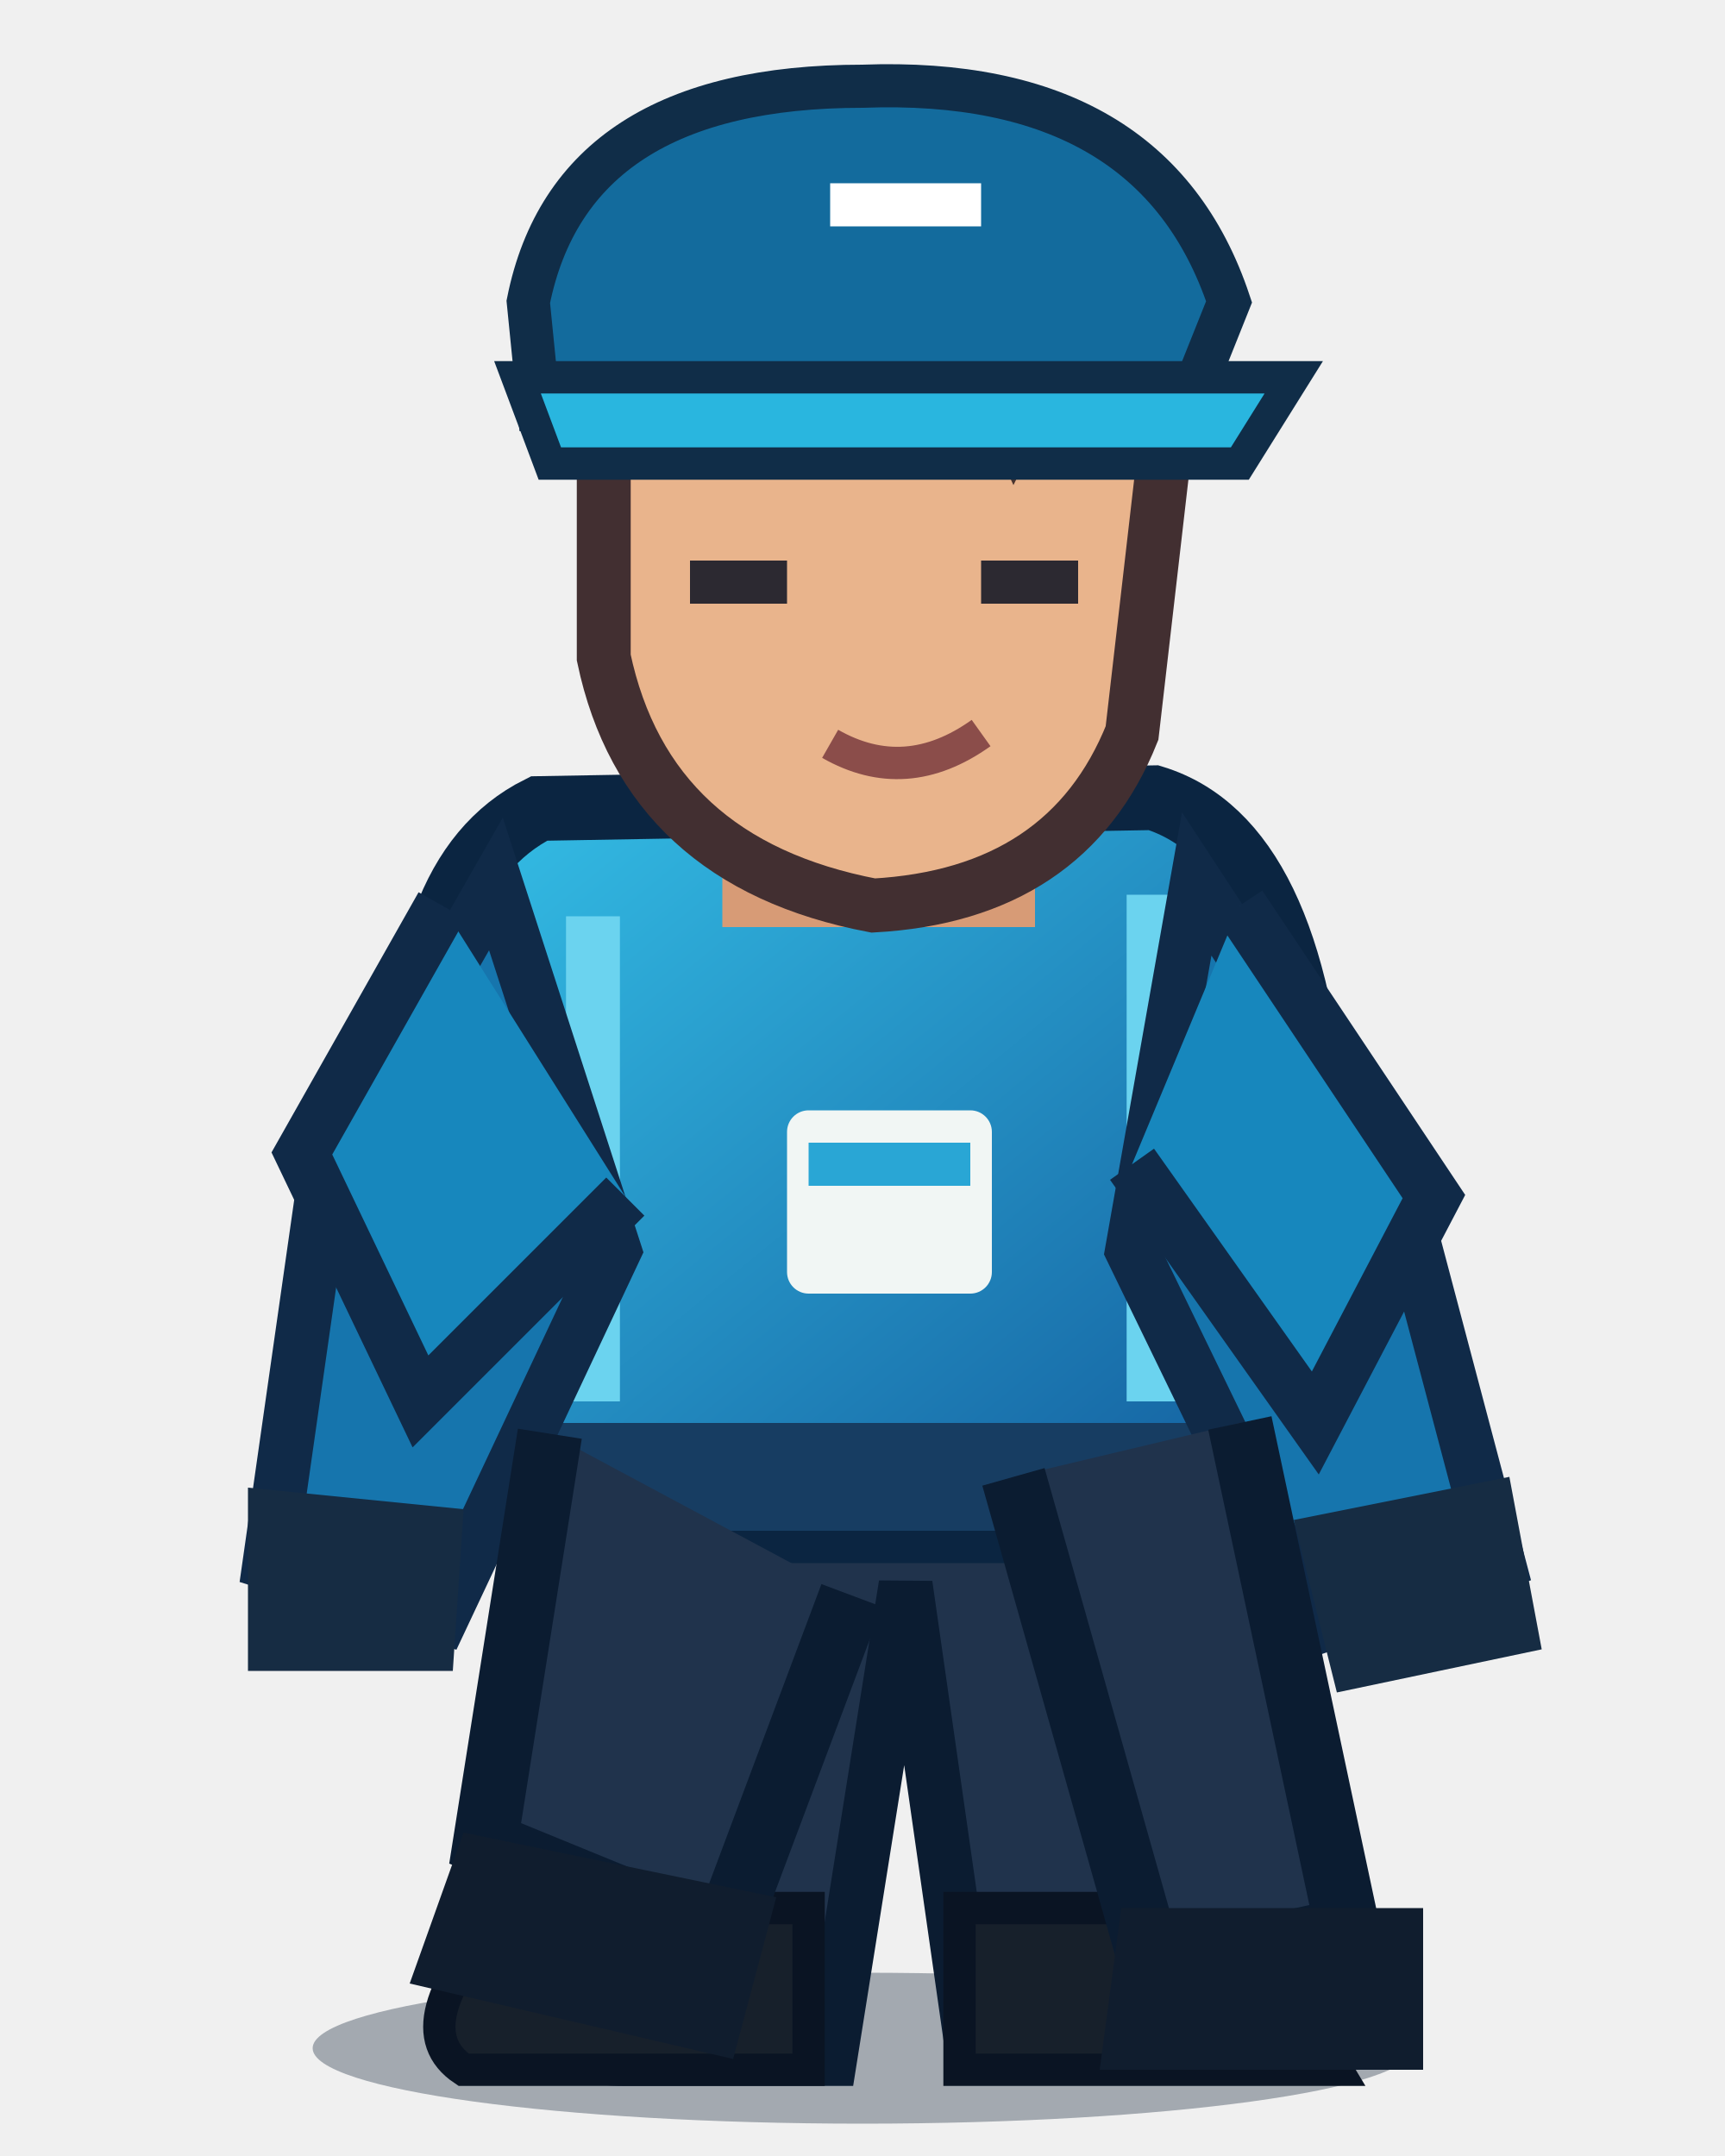
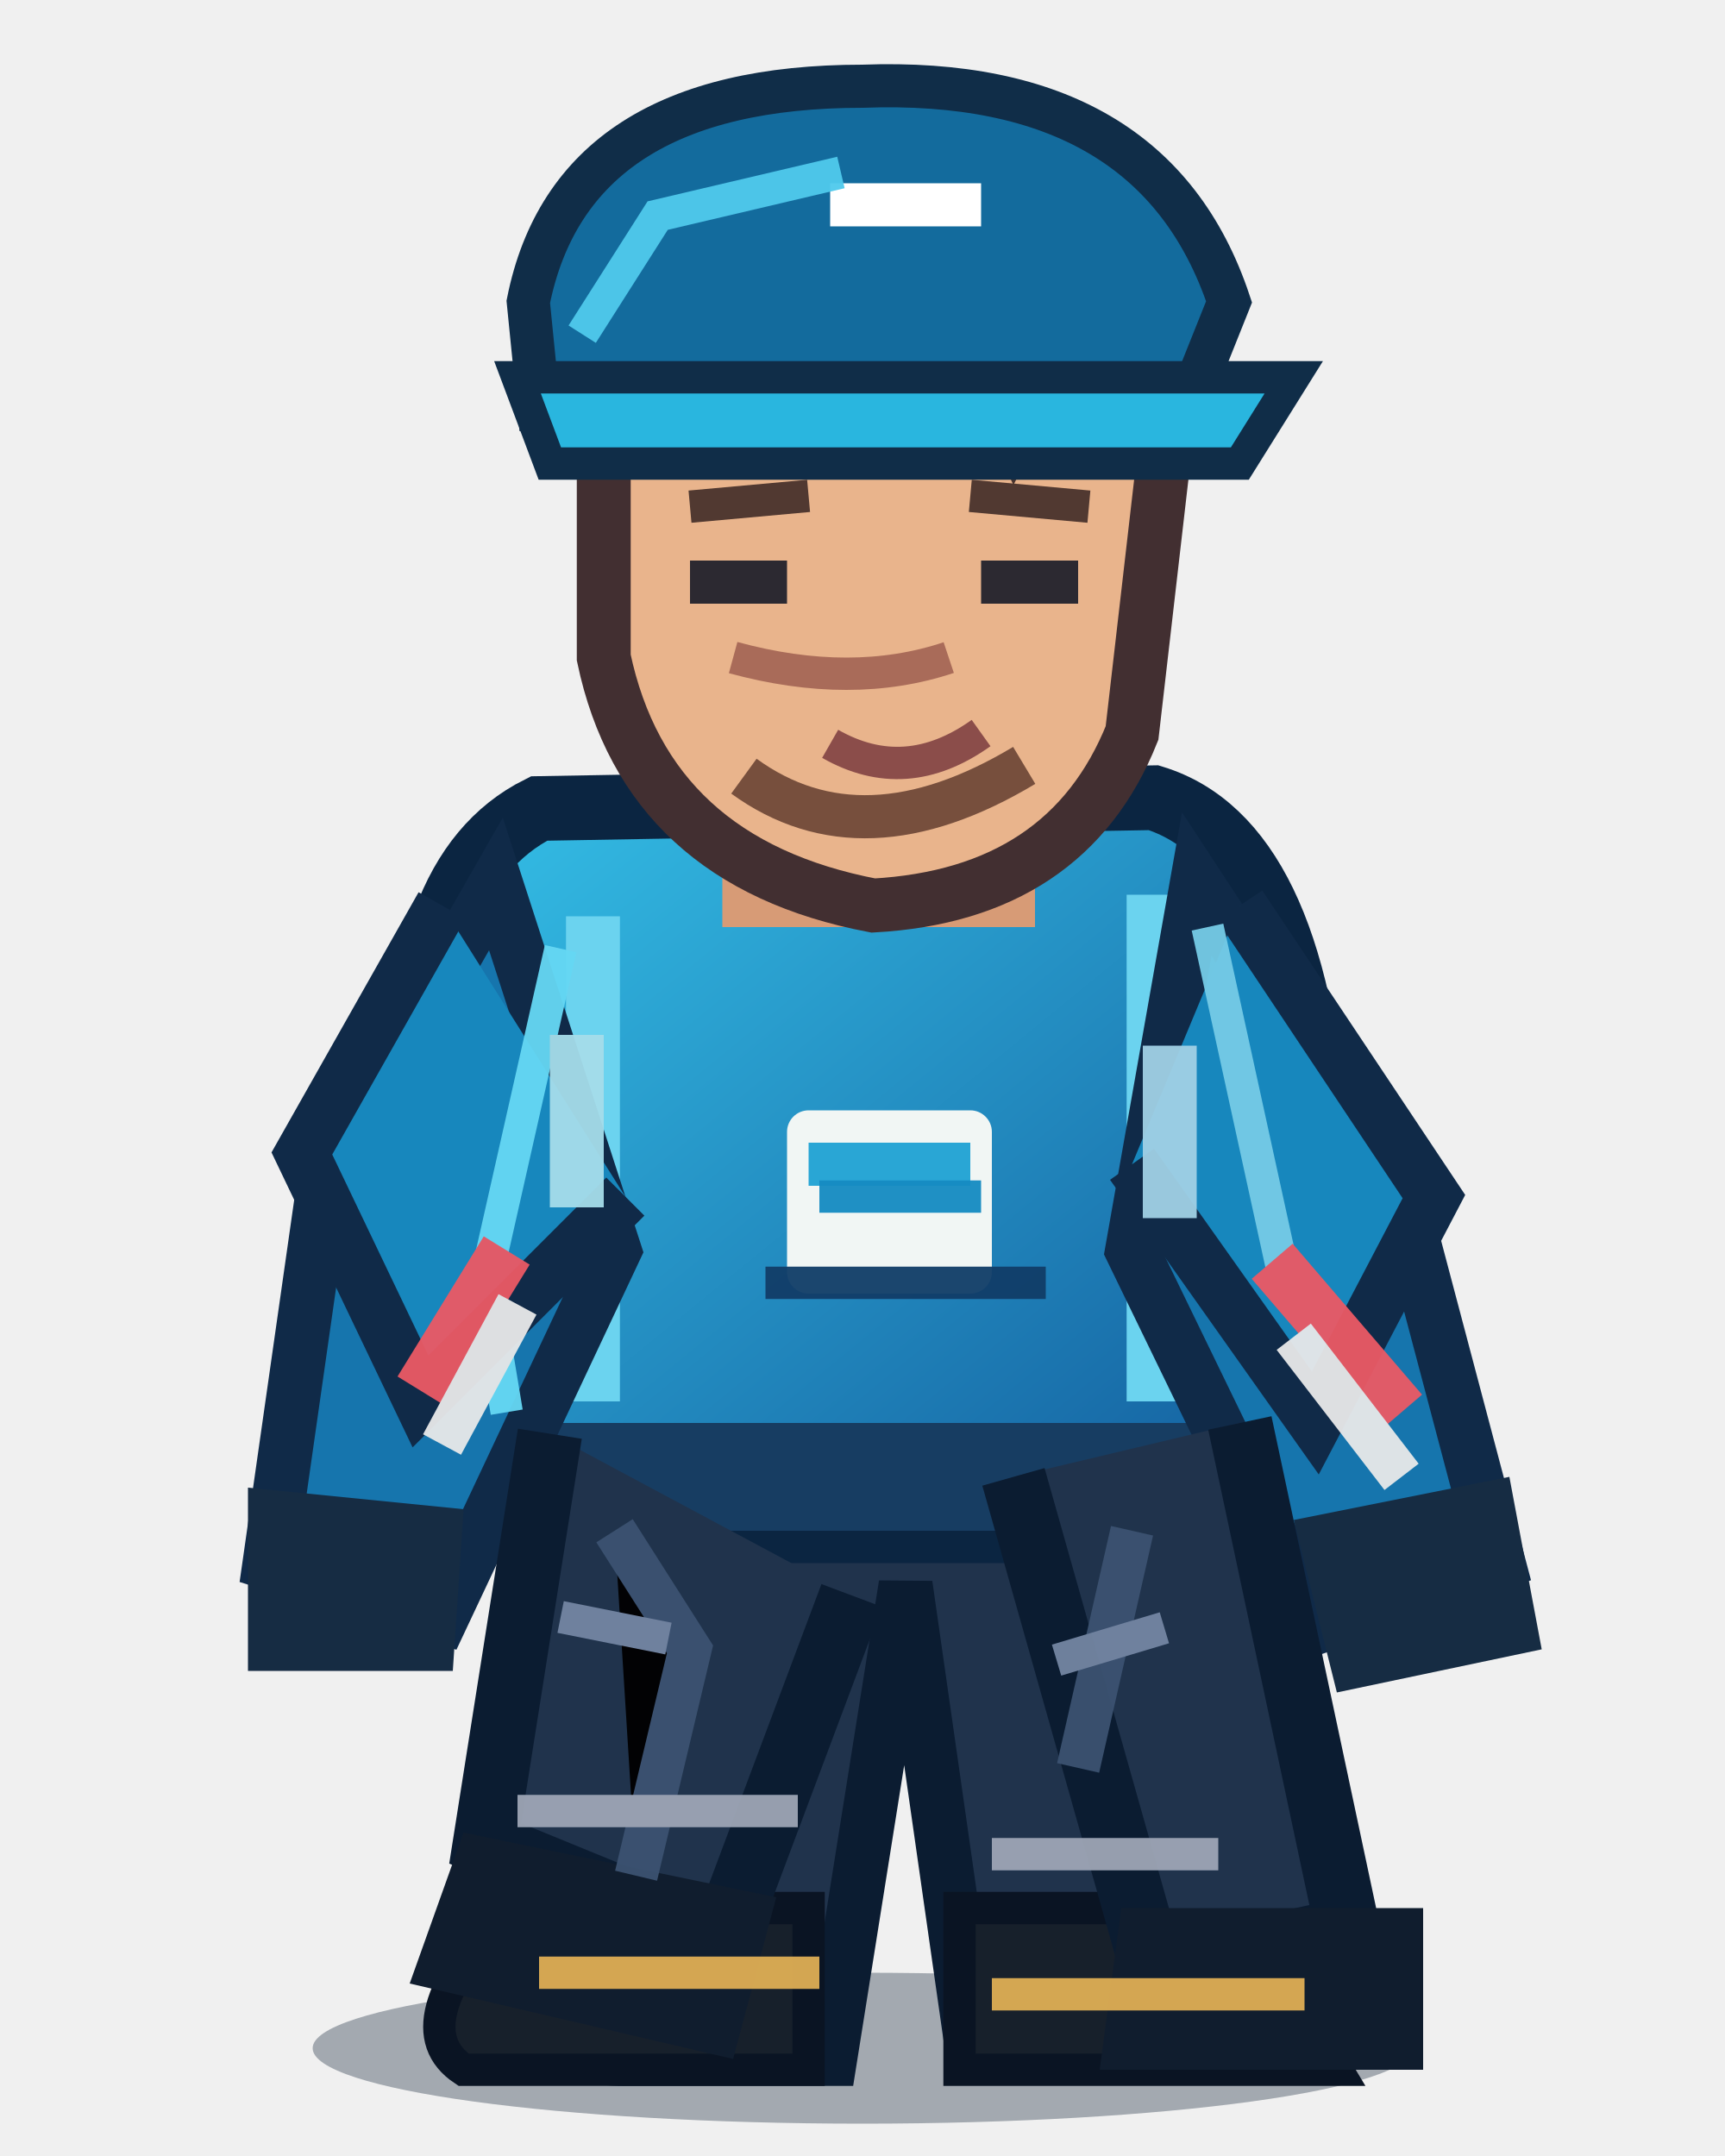
<svg xmlns="http://www.w3.org/2000/svg" width="160" height="200" viewBox="0 0 160 200">
  <defs>
    <linearGradient id="j" x2="1" y2="1">
      <stop stop-color="#35c1e8" />
      <stop offset="1" stop-color="#125a9b" />
    </linearGradient>
  </defs>
  <ellipse cx="80" cy="190" rx="51" ry="7" fill="#132438" opacity=".35" />
  <path d="M55 131L48 183Q48 191 58 191H77L84 147L90 189H112Q120 186 115 175L108 129Z" fill="#20334c" stroke="#0b1c31" stroke-width="5" />
  <path d="M47 177L75 177L75 192H43Q37 188 47 177ZM89 177H115L124 192H89Z" fill="#17202b" stroke="#0a1423" stroke-width="3" />
  <path d="M50 75Q38 81 39 105L44 142H117L122 105Q120 78 107 74Z" fill="url(#j)" stroke="#0b2541" stroke-width="6" />
  <path d="M55 85V130M107 83V130" stroke="#6bd3ef" stroke-width="5" />
  <path d="M47 137H115" stroke="#173d62" stroke-width="10" />
  <path d="M46 82L30 110L25 145L41 150L57 116Z" fill="#1675ad" stroke="#102a48" stroke-width="5" />
  <path d="M111 82L130 111L139 145L122 151L105 116Z" fill="#1675ad" stroke="#102a48" stroke-width="5" />
  <path d="M23 138L43 140L42 155L23 155Z M120 141L140 137L143 153L124 157Z" fill="#162c43" />
  <rect x="73" y="103" width="19" height="17" rx="2" fill="#f1f6f4" />
  <path d="M75 108H90" stroke="#29a6d5" stroke-width="4" />
  <path d="M67 62H96V86H67Z" fill="#d79b76" />
  <path d="M56 32Q57 17 78 15Q106 15 108 42L105 68Q99 83 81 84Q60 80 56 61Z" fill="#e9b48c" stroke="#422f31" stroke-width="5" />
  <path d="M56 42Q56 18 81 17Q102 18 107 42L99 35L94 45L88 32L69 44Z" fill="#49342f" />
  <path d="M64 54H73M91 54H100" stroke="#2c2931" stroke-width="4" />
  <path d="M77 69Q84 73 91 68" stroke="#8b4d4a" stroke-width="3" fill="none" />
  <path d="M49 28Q53 8 80 8Q107 7 114 28L110 38H50Z" fill="#136b9d" stroke="#102d48" stroke-width="4" />
  <path d="M48 35H120L115 43H51Z" fill="#29b6df" stroke="#102d48" stroke-width="3" />
  <path d="M77 19H91" stroke="white" stroke-width="4" />
  <g>
    <path d="M51 133L45 171L67 180L79 148M94 137L107 183L125 179L115 132" fill="#20334c" stroke="#0b1c31" stroke-width="6" />
    <path d="M43 170L72 176L68 191L38 184Z M104 177H132V192H102Z" fill="#101d2e" />
    <path d="M41 84L28 107L39 130L58 111M115 84L133 111L122 132L105 108" fill="#1787bd" stroke="#102a48" stroke-width="5" />
  </g>
+   <g opacity=".95">
+     <path d="M52 88L45 119L47 131" stroke="#65d7f3" stroke-width="3" fill="none" />
+     <path d="M112 86L119 118" stroke="#74cbe6" stroke-width="3" />
+     <path d="M57 142L64 153L59 174M105 142L100 164" stroke="#3b5270" stroke-width="4" />
+     <path d="M48 168H74M92 172H113" stroke="#9ca5b5" stroke-width="3" />
+     <path d="M50 183H76M92 185H121" stroke="#ddad54" stroke-width="3" />
+     <path d="M47 116L39 129M118 117L130 131" stroke="#ea5965" stroke-width="5" />
+     <path d="M48 121L41 134M120 124L130 137" stroke="#e7e8e9" stroke-width="4" />
+     <path d="M68 61Q79 64 88 61" stroke="#a66856" stroke-width="3" fill="none" />
+     <path d="M69 72Q80 80 95 71" stroke="#714a39" stroke-width="4" fill="none" />
+     <path d="M64 47L75 46M90 46L101 47" stroke="#49332c" stroke-width="3" />
+     <path d="M54 31L61 20L78 16" stroke="#4fc9ec" stroke-width="3" fill="none" />
+     <rect x="51" y="96" width="5" height="16" fill="#a5dcea" />
+     <rect x="106" y="97" width="5" height="16" fill="#9fd0e5" />
+     <path d="M71 119H97" stroke="#113d68" stroke-width="3" />
+     <path d="M76 111H91" stroke="#158ac2" stroke-width="3" />
+     <path d="M52 150L62 152M98 154L108 151" stroke="#7285a2" stroke-width="3" />
+   </g>
</svg>
